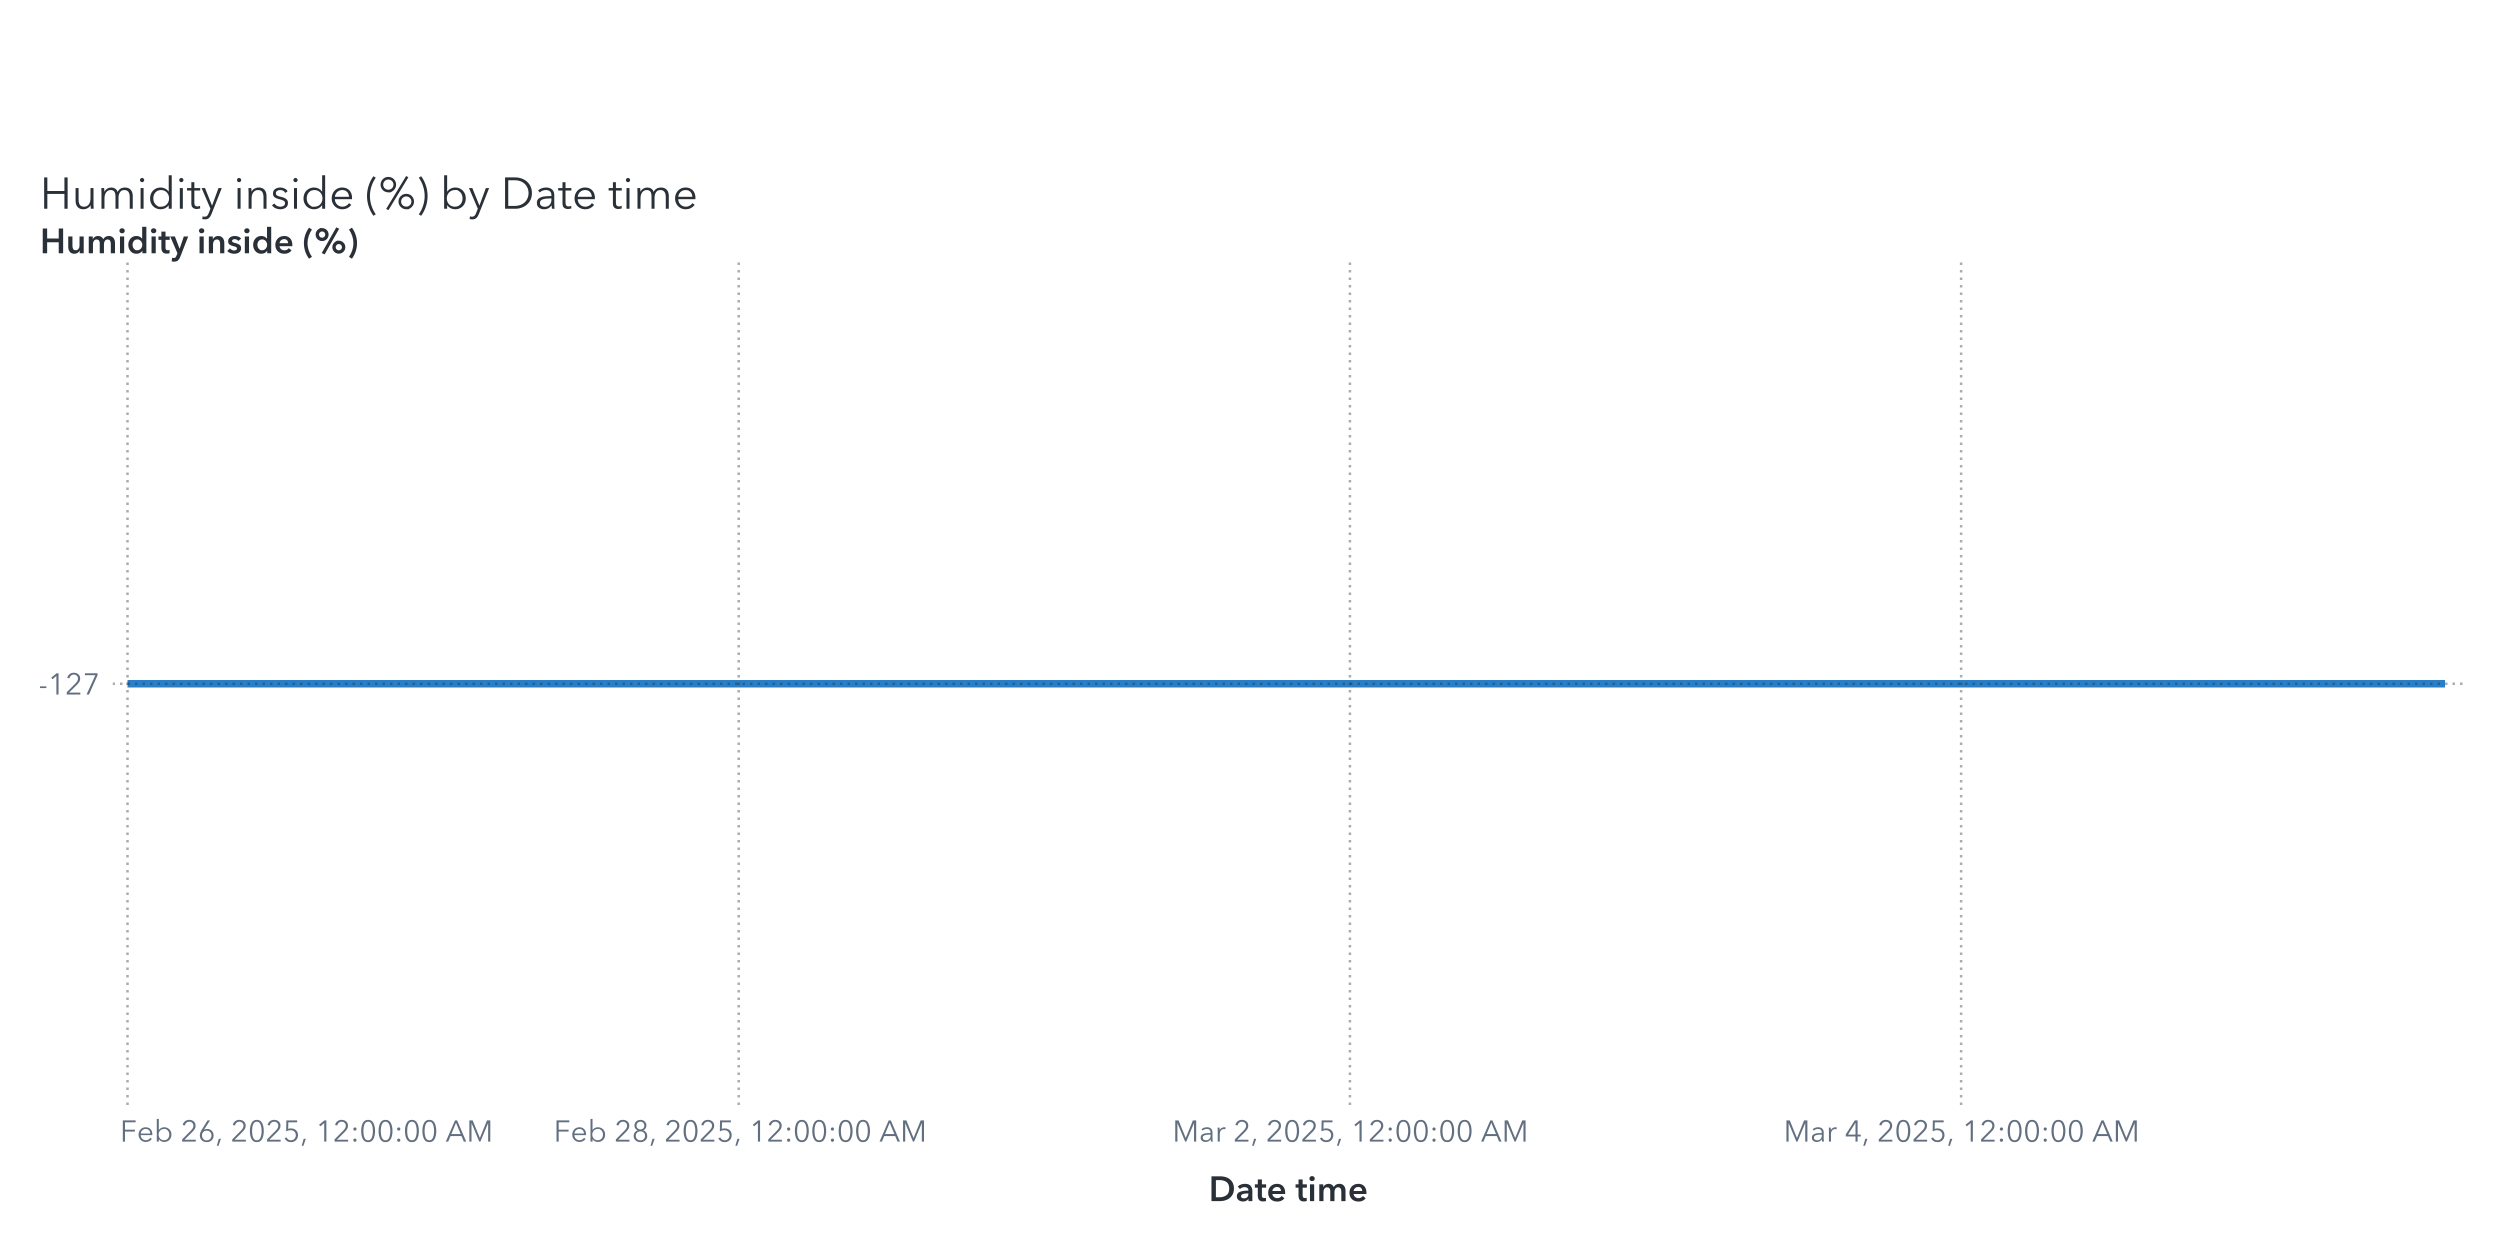
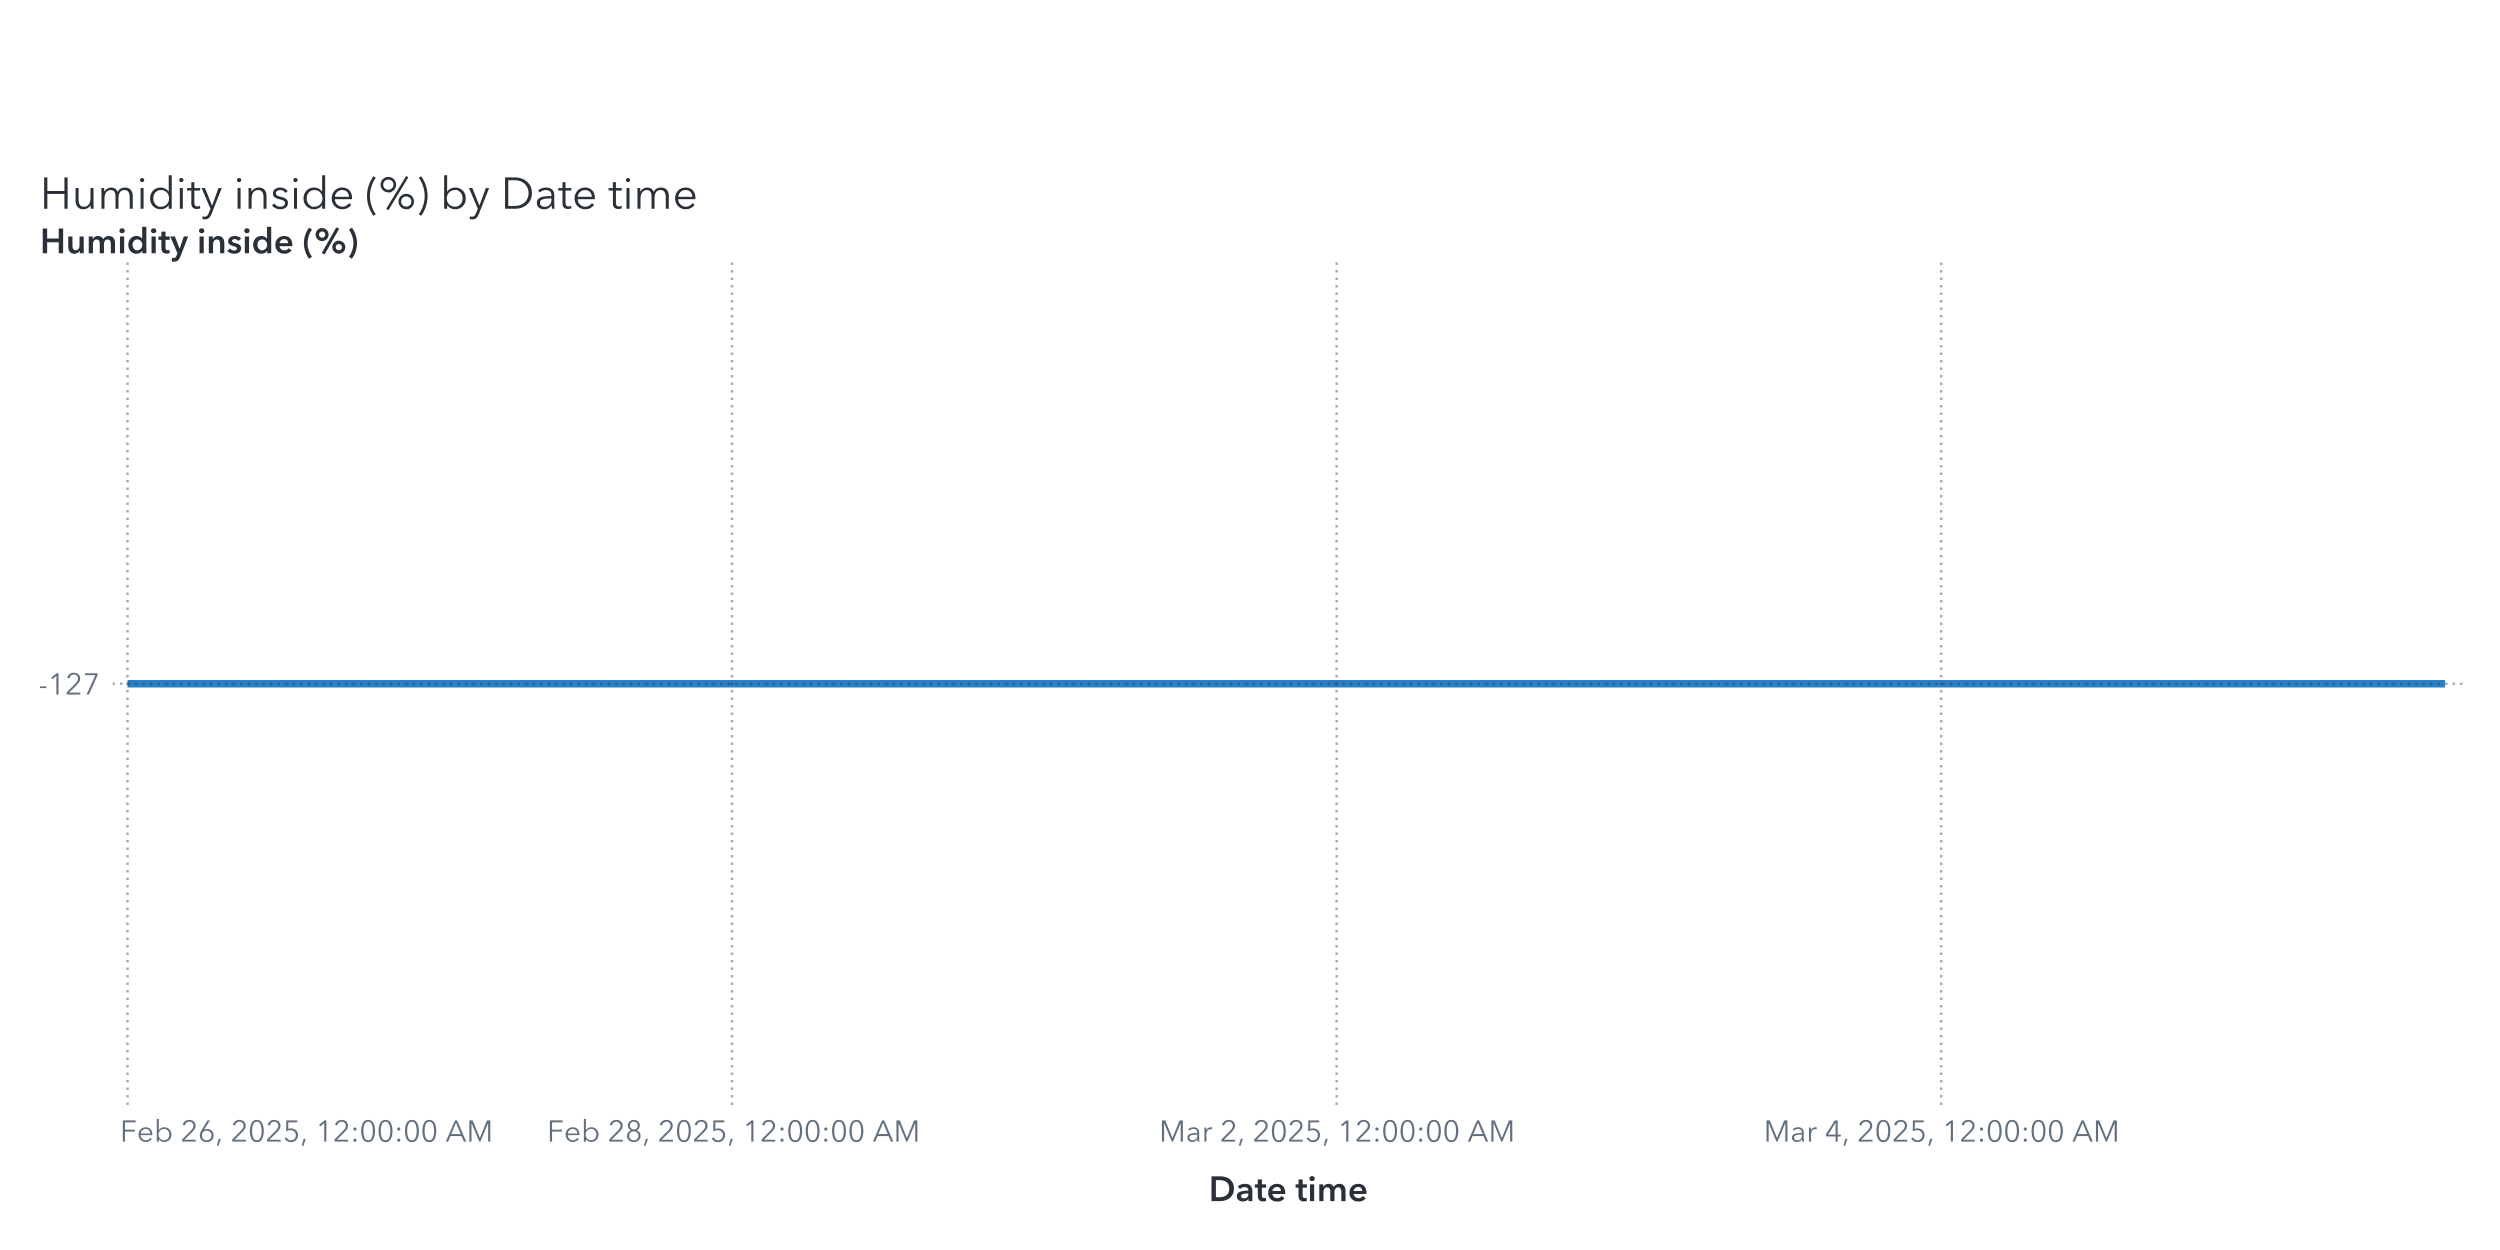
<svg xmlns="http://www.w3.org/2000/svg" xmlns:xlink="http://www.w3.org/1999/xlink" version="1.1" width="1000" height="500" viewBox="0 0 1000 500">
  <rect x="0" y="0" width="1000" height="500" fill="#ffffff">
</rect>
  <g>
    <rect x="0" y="0" rx="5" ry="5" width="1000.0" height="500.0" fill="#ffffff" opacity="0">
</rect>
    <rect x="0" y="0" rx="5" ry="5" width="1000.0" height="500.0" fill="#ffffff" opacity="0">
</rect>
    <rect x="0" y="0" rx="5" ry="5" width="1000.0" height="500.0" fill="#ffffff" opacity="0">
</rect>
    <rect x="0" y="50.0" rx="5" ry="5" width="1000.0" height="450.0" fill="#ffffff" opacity="0">
</rect>
    <g transform=" translate(16.0 -412.0)">
      <g transform="">
        <g fill="#2a3037" stroke="#2a3037" transform="translate(0 495.5) scale(0.0177 -0.0177)">
          <defs>
            <path id="g72/TT0" d="M94.0 708.0 L166.0 708.0 L166.0 401.0 L552.0 401.0 L552.0 708.0 L624.0 708.0 L624.0 0 L552.0 0 L552.0 335.0 L166.0 335.0 L166.0 0 L94.0 0 L94.0 708.0Z">
</path>
          </defs>
          <use x="0" y="0" xlink:href="#g72/TT0" />
          <defs>
            <path id="g117/TT0" d="M426.0 80.0 L424.0 80.0Q 405.0,40.0  359.5,14.0 T 264.0,-12.0 Q 177.0,-12.0  131.5,40.0 T 86.0,181.0  L86.0 468.0 L154.0 468.0 L154.0 209.0Q 154.0,130.0  182.5,87.5 T 281.0,45.0 Q 319.0,45.0  351.0,65.5 T 403.0,127.0 T 423.0,228.0  L423.0 468.0 L491.0 468.0 L491.0 103.0Q 491.0,43.0  495.0,0  L430.0 0Q 426.0,50.0  426.0,80.0 Z">
</path>
          </defs>
          <use x="718.0" y="0" xlink:href="#g117/TT0" />
          <defs>
            <path id="g109/TT0" d="M311.0 480.0Q 356.0,480.0  395.0,458.0 T 455.0,381.0 Q 479.0,429.0  521.0,454.5 T 619.0,480.0 Q 706.0,480.0  751.5,428.0 T 797.0,287.0  L797.0 0 L729.0 0 L729.0 259.0Q 729.0,423.0  608.0,423.0 Q 540.0,423.0  507.5,372.5 T 475.0,249.0  L475.0 0 L407.0 0 L407.0 273.0Q 407.0,347.0  382.5,385.0 T 294.0,423.0 Q 260.0,423.0  228.5,402.5 T 177.5,340.5 T 158.0,240.0  L158.0 0 L90.0 0 L90.0 365.0Q 90.0,425.0  86.0,468.0  L151.0 468.0Q 155.0,418.0  155.0,388.0  L157.0 388.0Q 178.0,429.0  219.5,454.5 T 311.0,480.0 Z">
</path>
          </defs>
          <use x="1299.0" y="0" xlink:href="#g109/TT0" />
          <defs>
            <path id="g105/TT0" d="M125.0 600.0Q 106.0,600.0  91.5,614.0 T 77.0,648.0 Q 77.0,668.0  91.5,682.0 T 125.0,696.0 Q 144.0,696.0  158.5,682.0 T 173.0,648.0 Q 173.0,628.0  158.5,614.0 T 125.0,600.0 Z M159.0 0 L91.0 0 L91.0 468.0 L159.0 468.0 L159.0 0Z">
</path>
          </defs>
          <use x="2182.0" y="0" xlink:href="#g105/TT0" />
          <defs>
            <path id="g100/TT0" d="M298.0 -12.0Q 227.0,-12.0  171.5,20.5 T 86.0,109.0 T 56.0,234.0 Q 56.0,303.0  86.0,359.0 T 171.5,447.5 T 298.0,480.0 Q 350.0,480.0  398.0,455.5 T 475.0,387.0  L477.0 387.0 L477.0 756.0 L545.0 756.0 L545.0 0 L477.0 0 L477.0 79.0 L475.0 79.0Q 446.0,36.0  398.0,12.0 T 298.0,-12.0 Z M305.0 46.0Q 357.0,46.0  398.0,70.5 T 462.0,138.0 T 485.0,234.0 Q 485.0,287.0  462.0,330.0 T 398.0,398.0 T 305.0,423.0 Q 250.0,423.0  210.0,398.0 T 149.0,330.0 T 128.0,234.0 Q 128.0,181.0  149.0,138.5 T 210.0,71.0 T 250.0,46.0 Z">
</path>
          </defs>
          <use x="2432.0" y="0" xlink:href="#g100/TT0" />
          <use x="3069.0" y="0" xlink:href="#g105/TT0" />
          <defs>
            <path id="g116/TT0" d="M169.0 411.0 L169.0 138.0Q 169.0,89.0  187.0,70.5 T 239.0,52.0 Q 268.0,52.0  298.0,67.0  L301.0 8.0Q 264.0,-6.0  221.0,-6.0 Q 173.0,-6.0  137.0,22.0 T 101.0,119.0  L101.0 411.0 L4.0 411.0 L4.0 468.0 L101.0 468.0 L101.0 600.0 L169.0 600.0 L169.0 468.0 L301.0 468.0 L301.0 411.0 L169.0 411.0Z">
</path>
          </defs>
          <use x="3319.0" y="0" xlink:href="#g116/TT0" />
          <defs>
            <path id="g121/TT0" d="M253.0 73.0 L398.0 468.0 L472.0 468.0 L239.0 -121.0Q 216.0,-180.0  182.5,-210.0 T 92.0,-240.0 Q 61.0,-240.0  31.0,-234.0  L38.0 -172.0Q 62.0,-180.0  88.0,-180.0 Q 121.0,-180.0  141.5,-159.5 T 178.0,-97.0  L216.0 1.0 L16.0 468.0 L92.0 468.0 L251.0 73.0 L253.0 73.0Z">
</path>
          </defs>
          <use x="3636.0" y="0" xlink:href="#g121/TT0" />
          <use x="4374.0" y="0" xlink:href="#g105/TT0" />
          <defs>
            <path id="g110/TT0" d="M155.0 388.0 L157.0 388.0Q 176.0,428.0  221.5,454.0 T 317.0,480.0 Q 404.0,480.0  449.5,428.0 T 495.0,287.0  L495.0 0 L427.0 0 L427.0 259.0Q 427.0,338.0  398.5,380.5 T 300.0,423.0 Q 262.0,423.0  230.0,402.5 T 178.0,341.0 T 158.0,240.0  L158.0 0 L90.0 0 L90.0 365.0Q 90.0,425.0  86.0,468.0  L151.0 468.0Q 155.0,418.0  155.0,388.0 Z">
</path>
          </defs>
          <use x="4624.0" y="0" xlink:href="#g110/TT0" />
          <defs>
            <path id="g115/TT0" d="M224.0 423.0Q 183.0,423.0  154.0,404.5 T 125.0,350.0 Q 125.0,318.0  151.0,300.0 T 237.0,270.0 Q 320.0,253.0  359.5,220.0 T 399.0,133.0 Q 399.0,59.0  347.5,23.5 T 223.0,-12.0 Q 167.0,-12.0  118.0,11.0 T 38.0,79.0  L92.0 119.0Q 111.0,87.0  146.5,66.5 T 222.0,46.0 Q 270.0,46.0  301.0,65.5 T 332.0,128.0 Q 332.0,163.0  299.5,182.0 T 194.0,218.0 Q 136.0,232.0  98.0,258.5 T 60.0,344.0 Q 60.0,411.0  108.5,445.5 T 227.0,480.0 Q 277.0,480.0  323.0,457.5 T 391.0,396.0  L339.0 357.0Q 324.0,387.0  293.0,405.0 T 224.0,423.0 Z">
</path>
          </defs>
          <use x="5205.0" y="0" xlink:href="#g115/TT0" />
          <use x="5649.0" y="0" xlink:href="#g105/TT0" />
          <use x="5899.0" y="0" xlink:href="#g100/TT0" />
          <defs>
            <path id="g101/TT0" d="M515.0 216.0 L127.0 216.0Q 128.0,169.0  150.5,130.5 T 212.0,69.0 T 298.0,46.0 Q 347.0,46.0  387.0,69.5 T 448.0,127.0  L499.0 87.0Q 421.0,-12.0  298.0,-12.0 Q 229.0,-12.0  174.0,20.0 T 87.5,108.0 T 56.0,234.0 Q 56.0,303.0  87.0,359.5 T 172.0,448.0 T 292.0,480.0 Q 363.0,480.0  413.5,449.5 T 490.0,366.0 T 516.0,248.0 Q 516.0,228.0  515.0,216.0 Z M292.0 423.0Q 248.0,423.0  211.5,402.0 T 153.0,345.5 T 128.0,270.0  L447.0 270.0Q 444.0,338.0  403.5,380.5 T 292.0,423.0 Z">
</path>
          </defs>
          <use x="6536.0" y="0" xlink:href="#g101/TT0" />
          <defs>
            <path id="g40/TT0" d="M230.0 -126.0 L178.0 -159.0Q 112.0,-72.0  72.0,46.0 T 32.0,288.0 Q 32.0,412.0  72.0,530.0 T 178.0,735.0  L230.0 702.0Q 170.0,618.0  134.0,509.0 T 98.0,288.0 Q 98.0,176.0  134.0,67.0 T 230.0,-126.0 Z">
</path>
          </defs>
          <use x="7358.0" y="0" xlink:href="#g40/TT0" />
          <defs>
            <path id="g37/TT0" d="M217.0 -31.0 L165.0 -4.0 L616.0 739.0 L667.0 712.0 L217.0 -31.0Z M214.0 370.0Q 165.0,370.0  125.0,393.5 T 61.5,457.0 T 38.0,545.0 Q 38.0,593.0  61.5,633.0 T 125.0,696.5 T 214.0,720.0 Q 263.0,720.0  303.0,696.5 T 366.5,633.0 T 390.0,545.0 Q 390.0,497.0  366.5,457.0 T 303.0,393.5 T 263.0,370.0 Z M214.0 660.0Q 166.0,660.0  132.0,627.0 T 98.0,545.0 Q 98.0,496.0  132.0,463.0 T 214.0,430.0 Q 262.0,430.0  296.0,463.0 T 330.0,545.0 Q 330.0,594.0  296.0,627.0 T 214.0,660.0 Z M619.0 -12.0Q 570.0,-12.0  530.0,11.5 T 466.5,75.0 T 443.0,163.0 Q 443.0,211.0  466.5,251.0 T 530.0,314.5 T 619.0,338.0 Q 668.0,338.0  708.0,314.5 T 771.5,251.0 T 795.0,163.0 Q 795.0,115.0  771.5,75.0 T 708.0,11.5 T 668.0,-12.0 Z M619.0 278.0Q 571.0,278.0  537.0,245.0 T 503.0,163.0 Q 503.0,114.0  537.0,81.0 T 619.0,48.0 Q 667.0,48.0  701.0,81.0 T 735.0,163.0 Q 735.0,212.0  701.0,245.0 T 619.0,278.0 Z">
</path>
          </defs>
          <use x="7658.0" y="0" xlink:href="#g37/TT0" />
          <defs>
            <path id="g41/TT0" d="M70.0 702.0 L122.0 735.0Q 188.0,648.0  228.0,530.0 T 268.0,288.0 Q 268.0,164.0  228.0,46.0 T 122.0,-159.0  L70.0 -126.0Q 130.0,-42.0  166.0,67.0 T 202.0,288.0 Q 202.0,400.0  166.0,509.0 T 70.0,702.0 Z">
</path>
          </defs>
          <use x="8491.0" y="0" xlink:href="#g41/TT0" />
          <defs>
            <path id="g98/TT0" d="M160.0 0 L92.0 0 L92.0 756.0 L160.0 756.0 L160.0 387.0 L162.0 387.0Q 191.0,431.0  239.0,455.5 T 339.0,480.0 Q 410.0,480.0  465.5,447.5 T 551.0,359.0 T 581.0,234.0 Q 581.0,165.0  551.0,109.0 T 465.5,20.5 T 339.0,-12.0 Q 287.0,-12.0  239.0,12.0 T 162.0,79.0  L160.0 79.0 L160.0 0Z M332.0 423.0Q 280.0,423.0  239.0,398.0 T 175.0,330.0 T 152.0,234.0 Q 152.0,181.0  175.0,138.0 T 239.0,70.5 T 332.0,46.0 Q 387.0,46.0  427.0,71.0 T 488.0,138.5 T 509.0,234.0 Q 509.0,287.0  488.0,330.0 T 427.0,398.0 T 387.0,423.0 Z">
</path>
          </defs>
          <use x="9041.0" y="0" xlink:href="#g98/TT0" />
          <use x="9678.0" y="0" xlink:href="#g121/TT0" />
          <defs>
            <path id="g68/TT0" d="M329.0 708.0Q 421.0,708.0  507.0,667.5 T 647.0,546.5 T 701.0,354.0 Q 701.0,242.0  647.0,161.5 T 507.0,40.5 T 329.0,0  L94.0 0 L94.0 708.0 L329.0 708.0Z M309.0 64.0Q 411.0,64.0  482.5,105.0 T 589.5,212.0 T 625.0,354.0 Q 625.0,430.0  589.5,496.0 T 482.5,603.0 T 309.0,644.0  L166.0 644.0 L166.0 64.0 L309.0 64.0Z">
</path>
          </defs>
          <use x="10416.0" y="0" xlink:href="#g68/TT0" />
          <defs>
            <path id="g97/TT0" d="M260.0 423.0Q 220.0,423.0  183.0,408.0 T 121.0,368.0  L83.0 413.0Q 113.0,443.0  161.0,461.5 T 267.0,480.0 Q 347.0,480.0  398.0,436.0 T 449.0,310.0  L449.0 105.0Q 449.0,42.0  457.0,0  L396.0 0Q 389.0,40.0  389.0,76.0  L387.0 76.0Q 355.0,30.0  314.5,9.0 T 217.0,-12.0 Q 178.0,-12.0  141.0,2.5 T 79.5,49.0 T 55.0,130.0 Q 55.0,198.0  99.0,232.0 T 212.5,276.5 T 385.0,287.0  L385.0 302.0Q 385.0,362.0  353.0,392.5 T 260.0,423.0 Z M125.0 133.0Q 125.0,87.0  157.0,65.5 T 235.0,44.0 Q 304.0,44.0  344.5,89.0 T 385.0,199.0  L385.0 234.0 L365.0 234.0Q 259.0,234.0  192.0,213.5 T 125.0,133.0 Z">
</path>
          </defs>
          <use x="11173.0" y="0" xlink:href="#g97/TT0" />
          <use x="11707.0" y="0" xlink:href="#g116/TT0" />
          <use x="12024.0" y="0" xlink:href="#g101/TT0" />
          <use x="12846.0" y="0" xlink:href="#g116/TT0" />
          <use x="13163.0" y="0" xlink:href="#g105/TT0" />
          <use x="13413.0" y="0" xlink:href="#g109/TT0" />
          <use x="14296.0" y="0" xlink:href="#g101/TT0" />
        </g>
        <text x="0" y="495.5" font-size="13.3pt" font-family="Avenir Next for SAS" fill="#2a3037" opacity="0">
Humidity inside (%) by Date time</text>
      </g>
    </g>
    <g transform=" translate(16.0 -16.0)">
      <defs>
        <clipPath id="ClipPath0">
          <rect x="29" y="118" width="942" height="340">
</rect>
        </clipPath>
      </defs>
      <g clip-path="url(#ClipPath0)">
        <defs>
          <clipPath id="ClipPath1">
            <rect x="29" y="120" width="940" height="338">
</rect>
          </clipPath>
        </defs>
        <g clip-path="url(#ClipPath1)">
-           <polyline id="Polyline_6" points="35.0,289.5  45.19,289.5  55.37,289.5  65.56,289.5  75.75,289.5  85.93,289.5  96.12,289.5  106.31,289.5  116.49,289.5  126.68,289.5  136.87,289.5  147.05,289.5  157.24,289.5  167.43,289.5  177.62,289.5  187.8,289.5  197.99,289.5  208.18,289.5  218.36,289.5  228.55,289.5  238.74,289.5  248.92,289.5  259.11,289.5  269.3,289.5  279.48,289.5  289.67,289.5  299.86,289.5  310.04,289.5  320.23,289.5  330.42,289.5  340.6,289.5  350.79,289.5  360.98,289.5  371.16,289.5  381.35,289.5  391.54,289.5  401.73,289.5  411.91,289.5  422.1,289.5  432.29,289.5  442.47,289.5  452.66,289.5  462.85,289.5  473.03,289.5  483.22,289.5  493.41,289.5  503.59,289.5  513.78,289.5  523.97,289.5  534.15,289.5  544.34,289.5  554.53,289.5  564.71,289.5  574.9,289.5  585.09,289.5  595.27,289.5  605.46,289.5  615.65,289.5  625.84,289.5  636.02,289.5  646.21,289.5  656.4,289.5  666.58,289.5  676.77,289.5  686.96,289.5  697.14,289.5  707.33,289.5  717.52,289.5  727.7,289.5  737.89,289.5  748.08,289.5  758.26,289.5  768.45,289.5  778.64,289.5  788.82,289.5  799.01,289.5  809.2,289.5  819.38,289.5  829.57,289.5  839.76,289.5  849.95,289.5  860.13,289.5  870.32,289.5  880.51,289.5  890.69,289.5  900.88,289.5  911.07,289.5  921.25,289.5  931.44,289.5  941.63,289.5  951.81,289.5  962.0,289.5 " fill="none" stroke="#287fc7" stroke-width="3.0">
+           <polyline id="Polyline_6" points="35.0,289.5  45.08,289.5  55.15,289.5  65.23,289.5  75.3,289.5  85.38,289.5  95.46,289.5  105.53,289.5  115.61,289.5  125.68,289.5  135.76,289.5  145.84,289.5  155.91,289.5  165.99,289.5  176.07,289.5  186.14,289.5  196.22,289.5  206.29,289.5  216.37,289.5  226.45,289.5  236.52,289.5  246.6,289.5  256.67,289.5  266.75,289.5  276.83,289.5  286.9,289.5  296.98,289.5  307.05,289.5  317.13,289.5  327.21,289.5  337.28,289.5  347.36,289.5  357.43,289.5  367.51,289.5  377.59,289.5  387.66,289.5  397.74,289.5  407.82,289.5  417.89,289.5  427.97,289.5  438.04,289.5  448.12,289.5  458.2,289.5  468.27,289.5  478.35,289.5  488.42,289.5  498.5,289.5  508.58,289.5  518.65,289.5  528.73,289.5  538.8,289.5  548.88,289.5  558.96,289.5  569.03,289.5  579.11,289.5  589.18,289.5  599.26,289.5  609.34,289.5  619.41,289.5  629.49,289.5  639.57,289.5  649.64,289.5  659.72,289.5  669.79,289.5  679.87,289.5  689.95,289.5  700.02,289.5  710.1,289.5  720.17,289.5  730.25,289.5  740.33,289.5  750.4,289.5  760.48,289.5  770.55,289.5  780.63,289.5  790.71,289.5  800.78,289.5  810.86,289.5  820.93,289.5  831.01,289.5  841.09,289.5  851.16,289.5  861.24,289.5  871.32,289.5  881.39,289.5  891.47,289.5  901.54,289.5  911.62,289.5  921.7,289.5  931.77,289.5  941.85,289.5  951.92,289.5  962.0,289.5 " fill="none" stroke="#287fc7" stroke-width="3.0">
</polyline>
        </g>
        <path d="M29.0 289.5L969.0 289.5" stroke="#2a3037" stroke-dasharray="1,2" fill="none" opacity="0.4">
</path>
        <path d="M35.0 458.0L35.0 120.0" stroke="#2a3037" stroke-dasharray="1,2" fill="none" opacity="0.4">
</path>
-         <path d="M279.48 458.0L279.48 120.0" stroke="#2a3037" stroke-dasharray="1,2" fill="none" opacity="0.4">
- </path>
-         <path d="M523.97 458.0L523.97 120.0" stroke="#2a3037" stroke-dasharray="1,2" fill="none" opacity="0.4">
- </path>
-         <path d="M768.45 458.0L768.45 120.0" stroke="#2a3037" stroke-dasharray="1,2" fill="none" opacity="0.4">
+         <path d="M276.83 458.0L276.83 120.0" stroke="#2a3037" stroke-dasharray="1,2" fill="none" opacity="0.4">
+ </path>
+         <path d="M518.65 458.0L518.65 120.0" stroke="#2a3037" stroke-dasharray="1,2" fill="none" opacity="0.4">
+ </path>
+         <path d="M760.48 458.0L760.48 120.0" stroke="#2a3037" stroke-dasharray="1,2" fill="none" opacity="0.4">
</path>
      </g>
      <defs>
        <clipPath id="ClipPath2">
          <rect x="0" y="121" width="29" height="337">
</rect>
        </clipPath>
      </defs>
      <g clip-path="url(#ClipPath2)">
        <g fill="#626f80" stroke="#626f80" transform="translate(-0.72 293.8) scale(0.012 -0.012)">
          <defs>
            <path id="g45/TT0" d="M272.0 214.0 L48.0 214.0 L48.0 271.0 L272.0 271.0 L272.0 214.0Z">
</path>
          </defs>
          <use x="0" y="0" xlink:href="#g45/TT0" />
          <defs>
            <path id="g49/TT0" d="M358.0 0 L286.0 0 L286.0 619.0 L158.0 510.0 L114.0 560.0 L294.0 708.0 L358.0 708.0 L358.0 0Z">
</path>
          </defs>
          <use x="320.0" y="0" xlink:href="#g49/TT0" />
          <defs>
            <path id="g50/TT0" d="M51.0 0 L51.0 75.0 L341.0 368.0Q 380.0,408.0  403.0,447.0 T 426.0,530.0 Q 426.0,590.0  385.5,627.5 T 286.0,665.0 Q 230.0,665.0  191.0,630.0 T 140.0,539.0  L69.0 553.0Q 84.0,629.0  144.0,677.5 T 286.0,726.0 Q 344.0,726.0  392.5,703.5 T 470.0,637.0 T 499.0,531.0 Q 499.0,469.0  470.0,421.5 T 384.0,317.0  L129.0 64.0 L504.0 64.0 L504.0 0 L51.0 0Z">
</path>
          </defs>
          <use x="900.0" y="0" xlink:href="#g50/TT0" />
          <defs>
            <path id="g55/TT0" d="M498.0 642.0 L213.0 0 L132.0 0 L425.0 644.0 L78.0 644.0 L78.0 708.0 L498.0 708.0 L498.0 642.0Z">
</path>
          </defs>
          <use x="1480.0" y="0" xlink:href="#g55/TT0" />
        </g>
-         <text id="Text_100" x="24.0" y="293.8" font-size="9.0pt" font-family="Avenir Next for SAS" fill="#626f80" text-anchor="end" opacity="0">
+         <text id="Text_101" x="24.0" y="293.8" font-size="9.0pt" font-family="Avenir Next for SAS" fill="#626f80" text-anchor="end" opacity="0">
-127</text>
      </g>
      <g fill="#2a3037" stroke="#2a3037" transform="translate(0 117.31) scale(0.014 -0.014)">
        <defs>
          <path id="g72/TT1" d="M78.0 708.0 L204.0 708.0 L204.0 422.0 L535.0 422.0 L535.0 708.0 L661.0 708.0 L661.0 0 L535.0 0 L535.0 314.0 L204.0 314.0 L204.0 0 L78.0 0 L78.0 708.0Z">
</path>
        </defs>
        <use x="0" y="0" xlink:href="#g72/TT1" />
        <defs>
          <path id="g117/TT1" d="M396.0 0 L396.0 77.0 L394.0 77.0Q 377.0,39.0  336.5,12.5 T 245.0,-14.0 Q 157.0,-14.0  112.5,42.5 T 68.0,180.0  L68.0 480.0 L188.0 480.0 L188.0 214.0Q 188.0,86.0  278.0,86.0 Q 332.0,86.0  361.0,124.5 T 390.0,216.0  L390.0 480.0 L510.0 480.0 L510.0 0 L396.0 0Z">
</path>
        </defs>
        <use x="739.0" y="0" xlink:href="#g117/TT1" />
        <defs>
          <path id="g109/TT1" d="M822.0 300.0 L822.0 0 L702.0 0 L702.0 266.0Q 702.0,394.0  612.0,394.0 Q 560.0,394.0  533.0,354.5 T 506.0,262.0  L506.0 0 L386.0 0 L386.0 290.0Q 386.0,337.0  363.5,365.5 T 297.0,394.0 Q 246.0,394.0  219.0,355.5 T 192.0,264.0  L192.0 0 L72.0 0 L72.0 480.0 L186.0 480.0 L186.0 403.0 L188.0 403.0Q 205.0,442.0  244.0,468.0 T 337.0,494.0 Q 390.0,494.0  428.0,470.0 T 487.0,403.0 Q 511.0,447.0  551.5,470.5 T 645.0,494.0 Q 733.0,494.0  777.5,437.5 T 822.0,300.0 Z">
</path>
        </defs>
        <use x="1321.0" y="0" xlink:href="#g109/TT1" />
        <defs>
          <path id="g105/TT1" d="M133.0 715.0Q 166.0,715.0  188.5,694.5 T 211.0,643.0 Q 211.0,612.0  188.5,591.5 T 133.0,571.0 Q 101.0,571.0  79.0,592.5 T 57.0,643.0 Q 57.0,672.0  79.0,693.5 T 133.0,715.0 Z M74.0 480.0 L194.0 480.0 L194.0 0 L74.0 0 L74.0 480.0Z">
</path>
        </defs>
        <use x="2211.0" y="0" xlink:href="#g105/TT1" />
        <defs>
          <path id="g100/TT1" d="M446.0 0 L446.0 72.0 L444.0 72.0Q 420.0,31.0  375.0,8.5 T 279.0,-14.0 Q 208.0,-14.0  154.5,20.5 T 72.0,113.5 T 43.0,242.0 Q 43.0,312.0  73.0,370.0 T 156.0,461.0 T 276.0,494.0 Q 377.0,494.0  437.0,419.0  L440.0 419.0 L440.0 756.0 L560.0 756.0 L560.0 0 L446.0 0Z M303.0 86.0Q 345.0,86.0  377.0,108.5 T 426.5,166.5 T 444.0,240.0 Q 444.0,278.0  426.5,314.5 T 377.0,373.5 T 303.0,396.0 Q 259.0,396.0  227.5,374.0 T 180.5,316.5 T 165.0,242.0 Q 165.0,203.0  180.5,167.0 T 227.5,108.5 T 259.0,86.0 Z">
</path>
        </defs>
        <use x="2479.0" y="0" xlink:href="#g100/TT1" />
        <use x="3113.0" y="0" xlink:href="#g105/TT1" />
        <defs>
          <path id="g116/TT1" d="M3.0 480.0 L87.0 480.0 L87.0 619.0 L205.0 619.0 L205.0 480.0 L325.0 480.0 L325.0 384.0 L205.0 384.0 L205.0 161.0Q 205.0,125.0  218.0,106.0 T 268.0,87.0 Q 299.0,87.0  319.0,97.0  L323.0 3.0Q 289.0,-10.0  243.0,-10.0 Q 155.0,-10.0  121.0,35.5 T 87.0,160.0  L87.0 384.0 L3.0 384.0 L3.0 480.0Z">
</path>
        </defs>
        <use x="3381.0" y="0" xlink:href="#g116/TT1" />
        <defs>
          <path id="g121/TT1" d="M133.0 480.0 L267.0 131.0 L269.0 131.0 L388.0 480.0 L513.0 480.0 L286.0 -103.0Q 258.0,-174.0  218.5,-207.0 T 104.0,-240.0 Q 71.0,-240.0  42.0,-233.0  L52.0 -129.0Q 74.0,-136.0  97.0,-136.0 Q 133.0,-136.0  149.0,-119.5 T 182.0,-61.0  L206.0 0 L0 480.0 L133.0 480.0Z">
</path>
        </defs>
        <use x="3721.0" y="0" xlink:href="#g121/TT1" />
        <use x="4484.0" y="0" xlink:href="#g105/TT1" />
        <defs>
          <path id="g110/TT1" d="M186.0 480.0 L186.0 403.0 L188.0 403.0Q 205.0,441.0  245.5,467.5 T 337.0,494.0 Q 425.0,494.0  469.5,437.5 T 514.0,300.0  L514.0 0 L394.0 0 L394.0 266.0Q 394.0,394.0  304.0,394.0 Q 250.0,394.0  221.0,355.5 T 192.0,264.0  L192.0 0 L72.0 0 L72.0 480.0 L186.0 480.0Z">
</path>
        </defs>
        <use x="4752.0" y="0" xlink:href="#g110/TT1" />
        <defs>
          <path id="g115/TT1" d="M230.0 404.0Q 198.0,404.0  175.5,391.0 T 153.0,352.0 Q 153.0,327.0  176.0,315.0 T 257.0,289.0 Q 325.0,273.0  368.5,241.0 T 412.0,146.0 Q 412.0,64.0  355.5,25.0 T 212.0,-14.0 Q 155.0,-14.0  102.0,7.0 T 15.0,65.0  L94.0 139.0Q 114.0,112.0  146.5,95.5 T 217.0,79.0 Q 248.0,79.0  271.0,93.0 T 294.0,136.0 Q 294.0,164.0  269.5,177.5 T 184.0,205.0 Q 119.0,221.0  80.5,250.5 T 42.0,341.0 Q 42.0,416.0  98.0,455.0 T 233.0,494.0 Q 287.0,494.0  336.0,475.0 T 413.0,421.0  L335.0 352.0Q 318.0,374.0  290.0,389.0 T 230.0,404.0 Z">
</path>
        </defs>
        <use x="5334.0" y="0" xlink:href="#g115/TT1" />
        <use x="5778.0" y="0" xlink:href="#g105/TT1" />
        <use x="6046.0" y="0" xlink:href="#g100/TT1" />
        <defs>
          <path id="g101/TT1" d="M529.0 202.0 L164.0 202.0Q 168.0,152.0  208.0,118.0 T 301.0,84.0 Q 384.0,84.0  428.0,146.0  L508.0 82.0Q 437.0,-14.0  302.0,-14.0 Q 228.0,-14.0  169.5,16.5 T 77.5,104.0 T 44.0,237.0 Q 44.0,313.0  77.0,371.5 T 168.0,462.0 T 298.0,494.0 Q 402.0,494.0  466.0,427.0 T 530.0,234.0 Q 530.0,213.0  529.0,202.0 Z M297.0 404.0Q 244.0,404.0  206.0,371.0 T 164.0,288.0  L410.0 288.0Q 410.0,338.0  381.0,371.0 T 297.0,404.0 Z">
</path>
        </defs>
        <use x="6680.0" y="0" xlink:href="#g101/TT1" />
        <defs>
          <path id="g40/TT1" d="M182.0 732.0 L266.0 677.0Q 206.0,593.0  172.5,492.0 T 139.0,288.0 Q 139.0,185.0  172.5,84.0 T 266.0,-101.0  L182.0 -156.0Q 112.0,-60.0  74.0,54.0 T 36.0,288.0 Q 36.0,408.0  74.0,522.0 T 182.0,732.0 Z">
</path>
        </defs>
        <use x="7504.0" y="0" xlink:href="#g40/TT1" />
        <defs>
          <path id="g37/TT1" d="M631.0 740.0 L714.0 702.0 L298.0 -32.0 L215.0 6.0 L631.0 740.0Z M226.0 720.0Q 277.0,720.0  319.5,695.0 T 387.0,627.5 T 412.0,534.0 Q 412.0,483.0  387.0,440.5 T 319.5,373.0 T 226.0,348.0 Q 175.0,348.0  132.5,373.0 T 65.0,440.5 T 40.0,534.0 Q 40.0,585.0  65.0,627.5 T 132.5,695.0 T 175.0,720.0 Z M226.0 624.0Q 189.0,624.0  162.5,598.0 T 136.0,534.0 Q 136.0,497.0  162.5,470.5 T 226.0,444.0 Q 264.0,444.0  290.0,470.5 T 316.0,534.0 Q 316.0,572.0  290.0,598.0 T 226.0,624.0 Z M704.0 360.0Q 755.0,360.0  797.5,335.0 T 865.0,267.5 T 890.0,174.0 Q 890.0,123.0  865.0,80.5 T 797.5,13.0 T 704.0,-12.0 Q 653.0,-12.0  610.5,13.0 T 543.0,80.5 T 518.0,174.0 Q 518.0,225.0  543.0,267.5 T 610.5,335.0 T 653.0,360.0 Z M704.0 264.0Q 667.0,264.0  640.5,238.0 T 614.0,174.0 Q 614.0,137.0  640.5,110.5 T 704.0,84.0 Q 742.0,84.0  768.0,110.5 T 794.0,174.0 Q 794.0,212.0  768.0,238.0 T 704.0,264.0 Z">
</path>
        </defs>
        <use x="7834.0" y="0" xlink:href="#g37/TT1" />
        <defs>
          <path id="g41/TT1" d="M148.0 -156.0 L64.0 -101.0Q 124.0,-17.0  157.5,84.0 T 191.0,288.0 Q 191.0,391.0  157.5,492.0 T 64.0,677.0  L148.0 732.0Q 218.0,636.0  256.0,522.0 T 294.0,288.0 Q 294.0,168.0  256.0,54.0 T 148.0,-156.0 Z">
</path>
        </defs>
        <use x="8764.0" y="0" xlink:href="#g41/TT1" />
      </g>
-       <text id="Text_101" x="0" y="117.31" font-size="10.5pt" font-family="Avenir Next for SAS" font-weight="bold" fill="#2a3037" text-anchor="start" opacity="0">
+       <text id="Text_102" x="0" y="117.31" font-size="10.5pt" font-family="Avenir Next for SAS" font-weight="bold" fill="#2a3037" text-anchor="start" opacity="0">
Humidity inside (%)</text>
      <defs>
        <clipPath id="ClipPath3">
          <rect x="29" y="458" width="939" height="42">
</rect>
        </clipPath>
      </defs>
      <g clip-path="url(#ClipPath3)">
        <g fill="#626f80" stroke="#626f80" transform="translate(32.0 472.65) scale(0.012 -0.012)">
          <defs>
            <path id="g70/TT0" d="M166.0 0 L94.0 0 L94.0 708.0 L521.0 708.0 L521.0 644.0 L166.0 644.0 L166.0 398.0 L496.0 398.0 L496.0 335.0 L166.0 335.0 L166.0 0Z">
</path>
          </defs>
          <use x="0" y="0" xlink:href="#g70/TT0" />
          <use x="562.0" y="0" xlink:href="#g101/TT0" />
          <use x="1134.0" y="0" xlink:href="#g98/TT0" />
          <use x="2021.0" y="0" xlink:href="#g50/TT0" />
          <defs>
            <path id="g54/TT0" d="M203.0 397.0Q 218.0,409.0  247.0,416.0 T 304.0,423.0 Q 365.0,423.0  414.5,395.5 T 492.0,318.0 T 520.0,205.0 Q 520.0,140.0  490.5,89.5 T 408.5,10.5 T 290.0,-18.0 Q 224.0,-18.0  171.5,10.5 T 89.5,89.5 T 60.0,205.0 Q 60.0,255.0  77.0,301.5 T 124.0,397.0  L317.0 708.0 L400.0 708.0 L201.0 399.0 L203.0 397.0Z M290.0 43.0Q 336.0,43.0  372.0,64.0 T 428.0,122.0 T 448.0,205.0 Q 448.0,275.0  405.0,320.0 T 290.0,365.0 Q 218.0,365.0  175.0,320.0 T 132.0,205.0 Q 132.0,159.0  152.0,122.0 T 208.0,64.0 T 244.0,43.0 Z">
</path>
          </defs>
          <use x="2601.0" y="0" xlink:href="#g54/TT0" />
          <defs>
            <path id="g44/TT0" d="M102.0 -140.0 L45.0 -140.0 L112.0 95.0 L183.0 95.0 L102.0 -140.0Z">
</path>
          </defs>
          <use x="3181.0" y="0" xlink:href="#g44/TT0" />
          <use x="3691.0" y="0" xlink:href="#g50/TT0" />
          <defs>
            <path id="g48/TT0" d="M522.0 353.0Q 522.0,195.0  467.0,88.5 T 290.0,-18.0 Q 167.0,-18.0  112.5,88.5 T 58.0,353.0 Q 58.0,512.0  112.5,619.0 T 290.0,726.0 Q 412.0,726.0  467.0,618.5 T 522.0,353.0 Z M131.0 353.0Q 131.0,226.0  167.5,135.0 T 290.0,44.0 Q 375.0,44.0  412.0,135.5 T 449.0,353.0 Q 449.0,480.0  412.0,572.5 T 290.0,665.0 Q 204.0,665.0  167.5,573.0 T 131.0,353.0 Z">
</path>
          </defs>
          <use x="4271.0" y="0" xlink:href="#g48/TT0" />
          <use x="4851.0" y="0" xlink:href="#g50/TT0" />
          <defs>
            <path id="g53/TT0" d="M180.0 644.0 L175.0 425.0Q 219.0,441.0  273.0,441.0 Q 339.0,441.0  391.5,413.0 T 473.5,334.5 T 503.0,219.0 Q 503.0,151.0  473.5,97.0 T 390.5,12.5 T 268.0,-18.0 Q 194.0,-18.0  140.0,16.0 T 56.0,111.0  L121.0 140.0Q 140.0,96.0  179.0,70.0 T 264.0,44.0 Q 311.0,44.0  349.0,66.0 T 408.5,126.5 T 430.0,212.0 Q 430.0,289.0  380.5,335.5 T 254.0,382.0 Q 180.0,382.0  107.0,343.0  L114.0 708.0 L475.0 708.0 L475.0 644.0 L180.0 644.0Z">
</path>
          </defs>
          <use x="5431.0" y="0" xlink:href="#g53/TT0" />
          <use x="6011.0" y="0" xlink:href="#g44/TT0" />
          <use x="6521.0" y="0" xlink:href="#g49/TT0" />
          <use x="7101.0" y="0" xlink:href="#g50/TT0" />
          <defs>
            <path id="g58/TT0" d="M150.0 366.0Q 127.0,366.0  111.5,382.0 T 96.0,420.0 Q 96.0,442.0  111.5,458.0 T 150.0,474.0 Q 173.0,474.0  188.5,458.0 T 204.0,420.0 Q 204.0,398.0  188.5,382.0 T 150.0,366.0 Z M150.0 -6.0Q 127.0,-6.0  111.5,10.0 T 96.0,48.0 Q 96.0,70.0  111.5,86.0 T 150.0,102.0 Q 173.0,102.0  188.5,86.0 T 204.0,48.0 Q 204.0,26.0  188.5,10.0 T 150.0,-6.0 Z">
</path>
          </defs>
          <use x="7681.0" y="0" xlink:href="#g58/TT0" />
          <use x="7981.0" y="0" xlink:href="#g48/TT0" />
          <use x="8561.0" y="0" xlink:href="#g48/TT0" />
          <use x="9141.0" y="0" xlink:href="#g58/TT0" />
          <use x="9441.0" y="0" xlink:href="#g48/TT0" />
          <use x="10021.0" y="0" xlink:href="#g48/TT0" />
          <defs>
            <path id="g65/TT0" d="M89.0 0 L10.0 0 L316.0 708.0 L386.0 708.0 L690.0 0 L610.0 0 L532.0 186.0 L166.0 186.0 L89.0 0Z M193.0 252.0 L505.0 252.0 L349.0 628.0 L193.0 252.0Z">
</path>
          </defs>
          <use x="10851.0" y="0" xlink:href="#g65/TT0" />
          <defs>
            <path id="g77/TT0" d="M444.0 122.0 L445.0 122.0 L682.0 708.0 L792.0 708.0 L792.0 0 L720.0 0 L720.0 615.0 L718.0 615.0 L462.0 0 L424.0 0 L168.0 615.0 L166.0 615.0 L166.0 0 L94.0 0 L94.0 708.0 L204.0 708.0 L444.0 122.0Z">
</path>
          </defs>
          <use x="11551.0" y="0" xlink:href="#g77/TT0" />
        </g>
-         <text id="Text_103" x="106.0" y="472.65" font-size="9.0pt" font-family="Avenir Next for SAS" fill="#626f80" text-anchor="middle" opacity="0">
+         <text id="Text_104" x="106.0" y="472.65" font-size="9.0pt" font-family="Avenir Next for SAS" fill="#626f80" text-anchor="middle" opacity="0">
Feb 26, 2025, 12:00:00 AM</text>
-         <g fill="#626f80" stroke="#626f80" transform="translate(205.48 472.65) scale(0.012 -0.012)">
+         <g fill="#626f80" stroke="#626f80" transform="translate(202.83 472.65) scale(0.012 -0.012)">
          <use x="0" y="0" xlink:href="#g70/TT0" />
          <use x="562.0" y="0" xlink:href="#g101/TT0" />
          <use x="1134.0" y="0" xlink:href="#g98/TT0" />
          <use x="2021.0" y="0" xlink:href="#g50/TT0" />
          <defs>
            <path id="g56/TT0" d="M517.0 186.0Q 517.0,126.0  486.0,79.5 T 403.0,7.5 T 290.0,-18.0 Q 229.0,-18.0  177.0,7.5 T 94.0,79.5 T 63.0,186.0 Q 63.0,256.0  100.5,306.5 T 197.0,375.0  L197.0 377.0Q 150.0,393.0  120.0,437.5 T 90.0,537.0 Q 90.0,593.0  117.0,636.0 T 190.0,702.5 T 290.0,726.0 Q 344.0,726.0  390.0,702.5 T 463.0,636.0 T 490.0,537.0 Q 490.0,482.0  460.0,437.5 T 383.0,377.0  L383.0 375.0Q 442.0,358.0  479.5,307.0 T 517.0,186.0 Z M290.0 406.0Q 345.0,406.0  382.5,442.0 T 420.0,533.0 Q 420.0,590.0  383.0,627.5 T 290.0,665.0 Q 234.0,665.0  197.0,627.5 T 160.0,533.0 Q 160.0,478.0  197.5,442.0 T 290.0,406.0 Z M290.0 43.0Q 359.0,43.0  402.0,86.0 T 445.0,194.0 Q 445.0,258.0  402.0,300.0 T 290.0,342.0 Q 221.0,342.0  178.0,300.0 T 135.0,194.0 Q 135.0,129.0  178.0,86.0 T 290.0,43.0 Z">
</path>
          </defs>
          <use x="2601.0" y="0" xlink:href="#g56/TT0" />
          <use x="3181.0" y="0" xlink:href="#g44/TT0" />
          <use x="3691.0" y="0" xlink:href="#g50/TT0" />
          <use x="4271.0" y="0" xlink:href="#g48/TT0" />
          <use x="4851.0" y="0" xlink:href="#g50/TT0" />
          <use x="5431.0" y="0" xlink:href="#g53/TT0" />
          <use x="6011.0" y="0" xlink:href="#g44/TT0" />
          <use x="6521.0" y="0" xlink:href="#g49/TT0" />
          <use x="7101.0" y="0" xlink:href="#g50/TT0" />
          <use x="7681.0" y="0" xlink:href="#g58/TT0" />
          <use x="7981.0" y="0" xlink:href="#g48/TT0" />
          <use x="8561.0" y="0" xlink:href="#g48/TT0" />
          <use x="9141.0" y="0" xlink:href="#g58/TT0" />
          <use x="9441.0" y="0" xlink:href="#g48/TT0" />
          <use x="10021.0" y="0" xlink:href="#g48/TT0" />
          <use x="10851.0" y="0" xlink:href="#g65/TT0" />
          <use x="11551.0" y="0" xlink:href="#g77/TT0" />
        </g>
-         <text id="Text_104" x="279.48" y="472.65" font-size="9.0pt" font-family="Avenir Next for SAS" fill="#626f80" text-anchor="middle" opacity="0">
+         <text id="Text_105" x="276.83" y="472.65" font-size="9.0pt" font-family="Avenir Next for SAS" fill="#626f80" text-anchor="middle" opacity="0">
Feb 28, 2025, 12:00:00 AM</text>
-         <g fill="#626f80" stroke="#626f80" transform="translate(452.97 472.65) scale(0.012 -0.012)">
+         <g fill="#626f80" stroke="#626f80" transform="translate(447.65 472.65) scale(0.012 -0.012)">
          <use x="0" y="0" xlink:href="#g77/TT0" />
          <use x="886.0" y="0" xlink:href="#g97/TT0" />
          <defs>
            <path id="g114/TT0" d="M86.0 468.0 L151.0 468.0Q 155.0,418.0  155.0,388.0  L157.0 388.0Q 177.0,429.0  217.5,454.5 T 307.0,480.0 Q 334.0,480.0  352.0,475.0  L343.0 411.0Q 337.0,413.0  322.5,415.0 T 295.0,417.0 Q 236.0,417.0  197.0,372.5 T 158.0,240.0  L158.0 0 L90.0 0 L90.0 365.0Q 90.0,425.0  86.0,468.0 Z">
</path>
          </defs>
          <use x="1420.0" y="0" xlink:href="#g114/TT0" />
          <use x="2030.0" y="0" xlink:href="#g50/TT0" />
          <use x="2610.0" y="0" xlink:href="#g44/TT0" />
          <use x="3120.0" y="0" xlink:href="#g50/TT0" />
          <use x="3700.0" y="0" xlink:href="#g48/TT0" />
          <use x="4280.0" y="0" xlink:href="#g50/TT0" />
          <use x="4860.0" y="0" xlink:href="#g53/TT0" />
          <use x="5440.0" y="0" xlink:href="#g44/TT0" />
          <use x="5950.0" y="0" xlink:href="#g49/TT0" />
          <use x="6530.0" y="0" xlink:href="#g50/TT0" />
          <use x="7110.0" y="0" xlink:href="#g58/TT0" />
          <use x="7410.0" y="0" xlink:href="#g48/TT0" />
          <use x="7990.0" y="0" xlink:href="#g48/TT0" />
          <use x="8570.0" y="0" xlink:href="#g58/TT0" />
          <use x="8870.0" y="0" xlink:href="#g48/TT0" />
          <use x="9450.0" y="0" xlink:href="#g48/TT0" />
          <use x="10280.0" y="0" xlink:href="#g65/TT0" />
          <use x="10980.0" y="0" xlink:href="#g77/TT0" />
        </g>
-         <text id="Text_105" x="523.97" y="472.65" font-size="9.0pt" font-family="Avenir Next for SAS" fill="#626f80" text-anchor="middle" opacity="0">
+         <text id="Text_106" x="518.65" y="472.65" font-size="9.0pt" font-family="Avenir Next for SAS" fill="#626f80" text-anchor="middle" opacity="0">
Mar 2, 2025, 12:00:00 AM</text>
-         <g fill="#626f80" stroke="#626f80" transform="translate(697.45 472.65) scale(0.012 -0.012)">
+         <g fill="#626f80" stroke="#626f80" transform="translate(689.48 472.65) scale(0.012 -0.012)">
          <use x="0" y="0" xlink:href="#g77/TT0" />
          <use x="886.0" y="0" xlink:href="#g97/TT0" />
          <use x="1420.0" y="0" xlink:href="#g114/TT0" />
          <defs>
            <path id="g52/TT0" d="M436.0 234.0 L540.0 234.0 L540.0 171.0 L436.0 171.0 L436.0 0 L366.0 0 L366.0 171.0 L42.0 171.0 L42.0 241.0 L342.0 708.0 L436.0 708.0 L436.0 234.0Z M366.0 627.0 L364.0 627.0 L117.0 234.0 L366.0 234.0 L366.0 627.0Z">
</path>
          </defs>
          <use x="2030.0" y="0" xlink:href="#g52/TT0" />
          <use x="2610.0" y="0" xlink:href="#g44/TT0" />
          <use x="3120.0" y="0" xlink:href="#g50/TT0" />
          <use x="3700.0" y="0" xlink:href="#g48/TT0" />
          <use x="4280.0" y="0" xlink:href="#g50/TT0" />
          <use x="4860.0" y="0" xlink:href="#g53/TT0" />
          <use x="5440.0" y="0" xlink:href="#g44/TT0" />
          <use x="5950.0" y="0" xlink:href="#g49/TT0" />
          <use x="6530.0" y="0" xlink:href="#g50/TT0" />
          <use x="7110.0" y="0" xlink:href="#g58/TT0" />
          <use x="7410.0" y="0" xlink:href="#g48/TT0" />
          <use x="7990.0" y="0" xlink:href="#g48/TT0" />
          <use x="8570.0" y="0" xlink:href="#g58/TT0" />
          <use x="8870.0" y="0" xlink:href="#g48/TT0" />
          <use x="9450.0" y="0" xlink:href="#g48/TT0" />
          <use x="10280.0" y="0" xlink:href="#g65/TT0" />
          <use x="10980.0" y="0" xlink:href="#g77/TT0" />
        </g>
-         <text id="Text_106" x="768.45" y="472.65" font-size="9.0pt" font-family="Avenir Next for SAS" fill="#626f80" text-anchor="middle" opacity="0">
+         <text id="Text_107" x="760.48" y="472.65" font-size="9.0pt" font-family="Avenir Next for SAS" fill="#626f80" text-anchor="middle" opacity="0">
Mar 4, 2025, 12:00:00 AM</text>
      </g>
      <g fill="#2a3037" stroke="#2a3037" transform="translate(467.5 496.44) scale(0.014 -0.014)">
        <defs>
          <path id="g68/TT1" d="M329.0 708.0Q 430.0,708.0  518.5,673.0 T 663.5,558.5 T 720.0,354.0 Q 720.0,237.0  663.0,157.0 T 516.5,38.5 T 329.0,0  L78.0 0 L78.0 708.0 L329.0 708.0Z M585.0 354.0Q 585.0,492.0  506.0,546.0 T 309.0,600.0  L204.0 600.0 L204.0 110.0 L309.0 110.0Q 424.0,110.0  504.5,166.5 T 585.0,354.0 Z">
</path>
        </defs>
        <use x="0" y="0" xlink:href="#g68/TT1" />
        <defs>
          <path id="g97/TT1" d="M367.0 61.0Q 349.0,29.0  308.5,8.5 T 218.0,-12.0 Q 175.0,-12.0  134.0,3.0 T 65.5,51.5 T 38.0,137.0 Q 38.0,233.0  131.0,266.5 T 368.0,300.0  L368.0 312.0Q 368.0,354.0  337.0,377.0 T 258.0,400.0 Q 221.0,400.0  186.0,384.5 T 127.0,345.0  L65.0 418.0Q 105.0,455.0  158.5,474.5 T 268.0,494.0 Q 385.0,494.0  433.5,436.0 T 482.0,292.0  L482.0 0 L370.0 0 L370.0 61.0 L367.0 61.0Z M341.0 219.0Q 158.0,219.0  158.0,139.0 Q 158.0,107.0  182.5,93.0 T 242.0,79.0 Q 303.0,79.0  335.5,111.5 T 368.0,202.0  L368.0 219.0 L341.0 219.0Z">
</path>
        </defs>
        <use x="764.0" y="0" xlink:href="#g97/TT1" />
        <use x="1314.0" y="0" xlink:href="#g116/TT1" />
        <use x="1654.0" y="0" xlink:href="#g101/TT1" />
        <use x="2478.0" y="0" xlink:href="#g116/TT1" />
        <use x="2818.0" y="0" xlink:href="#g105/TT1" />
        <use x="3086.0" y="0" xlink:href="#g109/TT1" />
        <use x="3976.0" y="0" xlink:href="#g101/TT1" />
      </g>
-       <text id="Text_107" x="498.5" y="496.44" font-size="10.5pt" font-family="Avenir Next for SAS" font-weight="bold" fill="#2a3037" text-anchor="middle" opacity="0">
+       <text id="Text_108" x="498.5" y="496.44" font-size="10.5pt" font-family="Avenir Next for SAS" font-weight="bold" fill="#2a3037" text-anchor="middle" opacity="0">
Date time</text>
    </g>
    <g transform=" translate(16.0 -16.0)">
</g>
    <g transform=" translate(16.0 -16.0)">
</g>
    <g transform=" translate(16.0 -16.0)">
</g>
  </g>
</svg>
